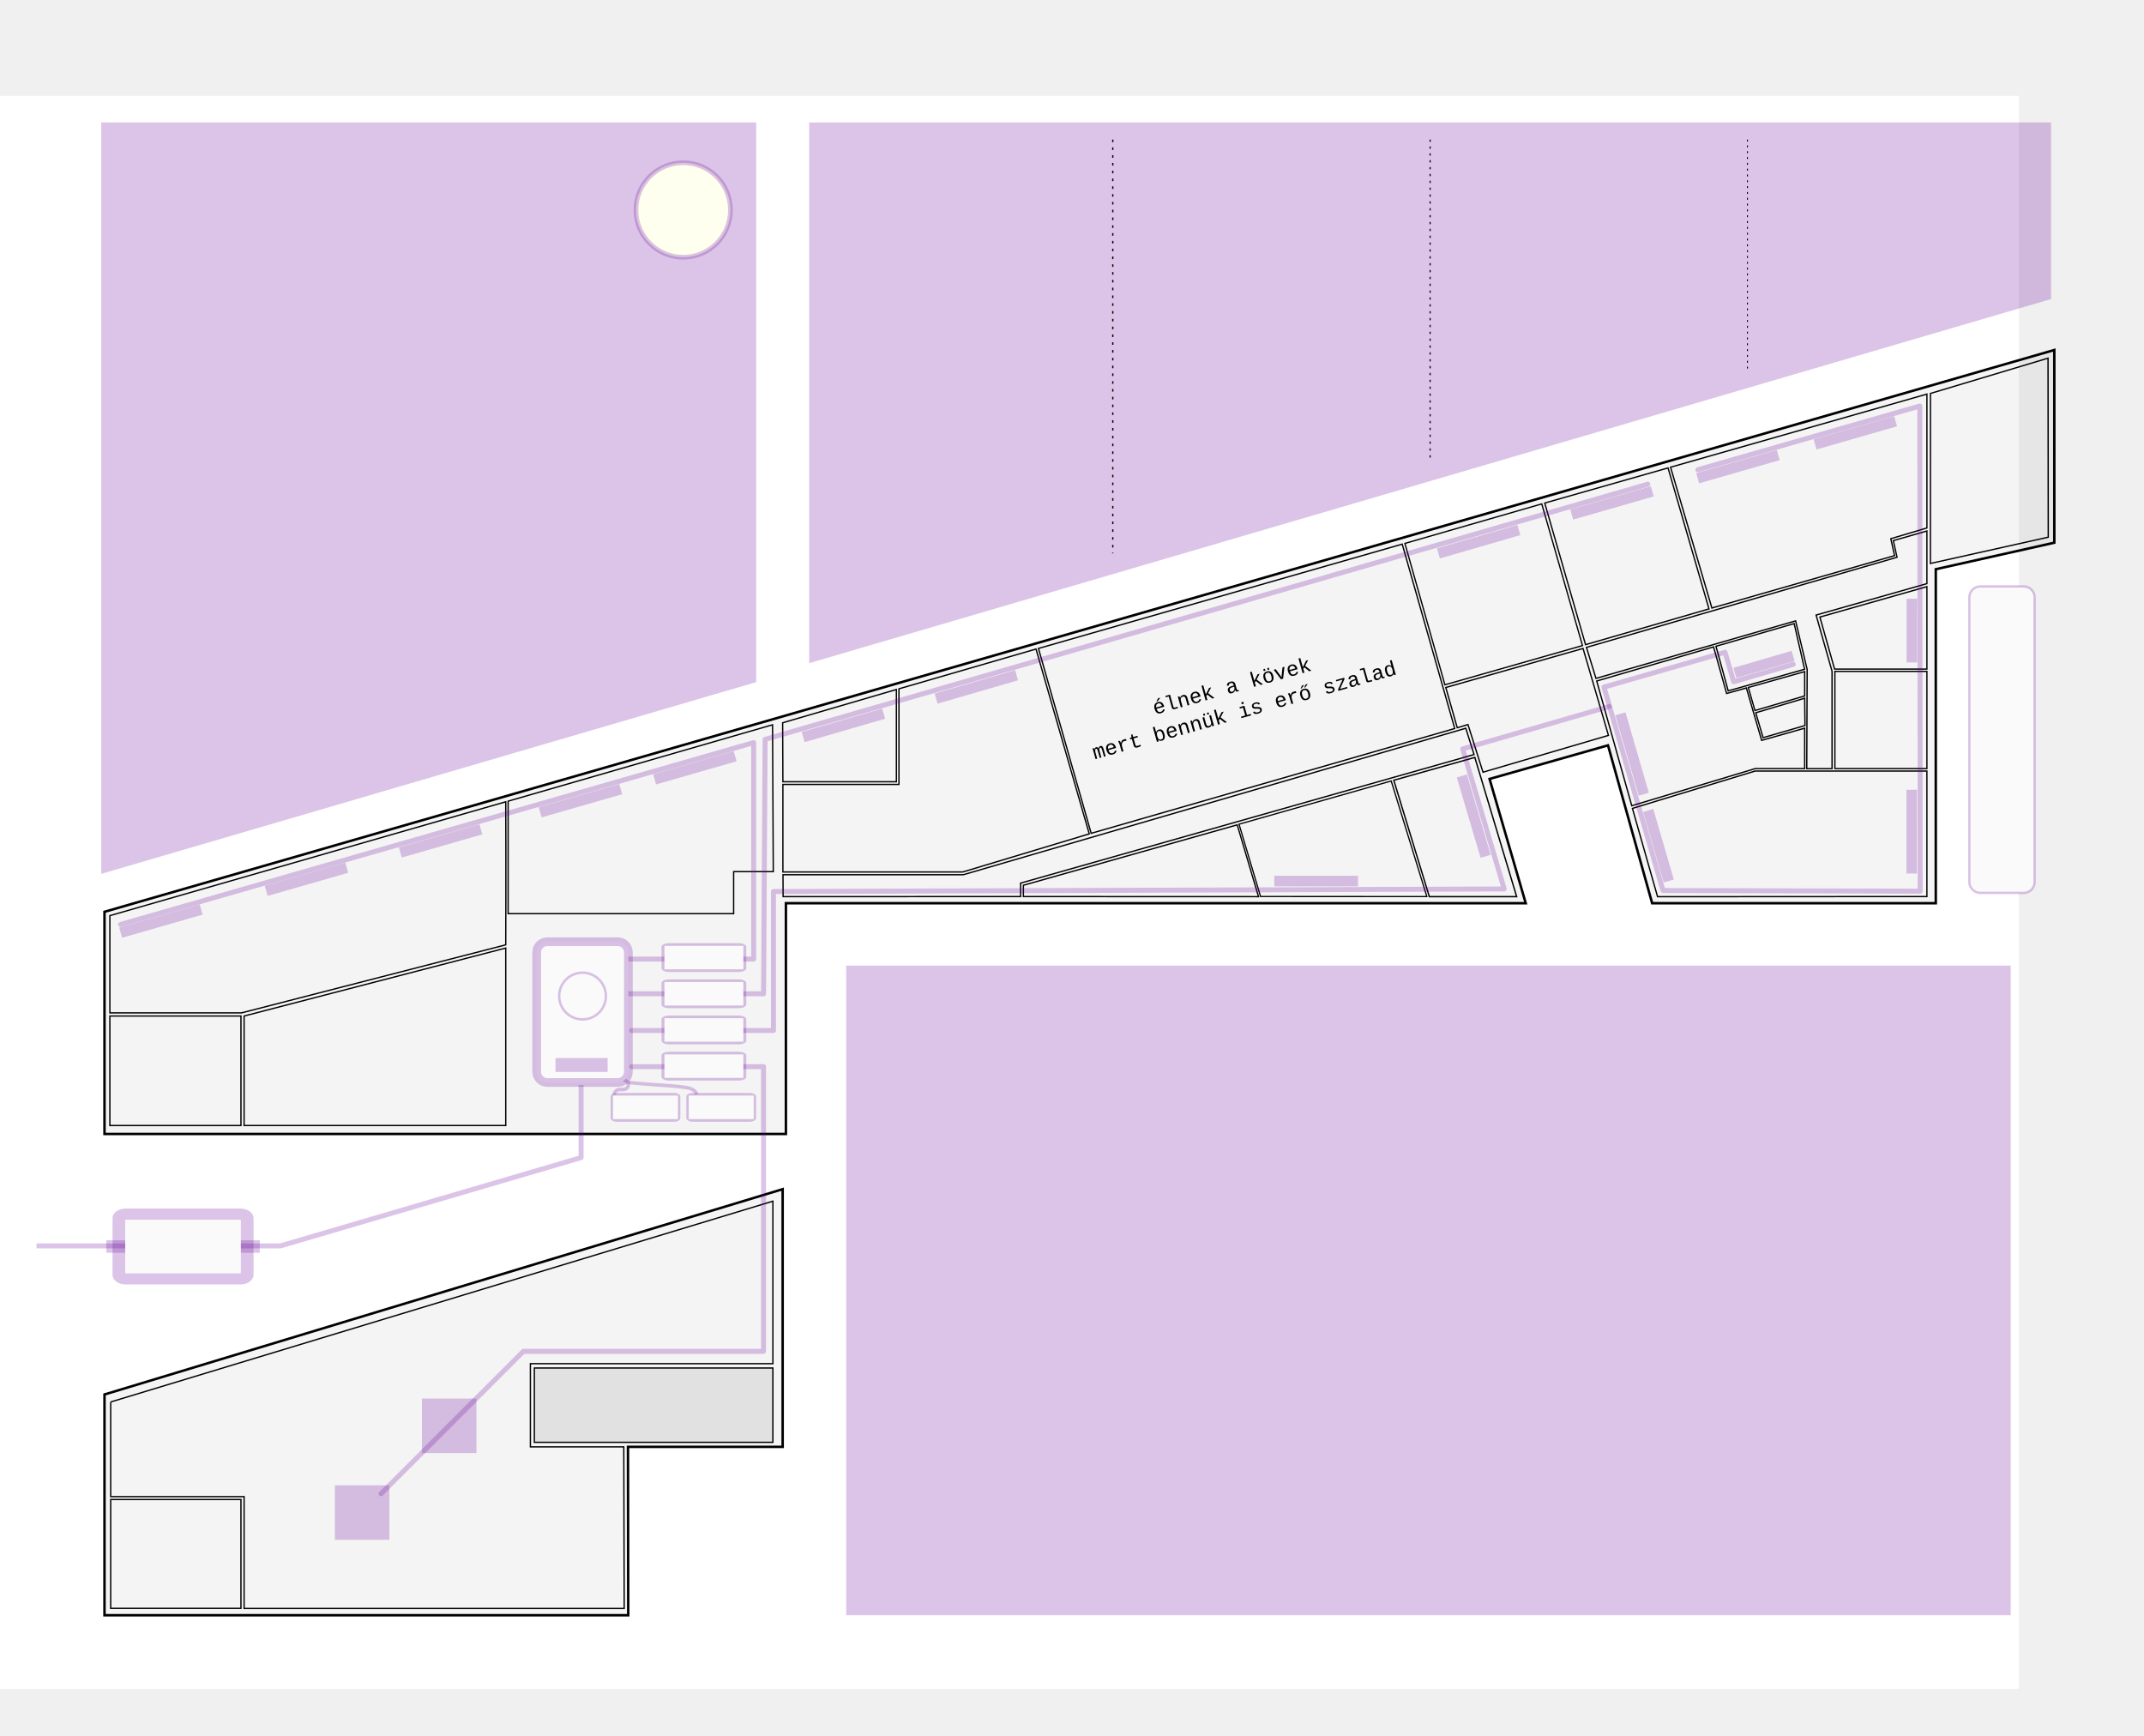
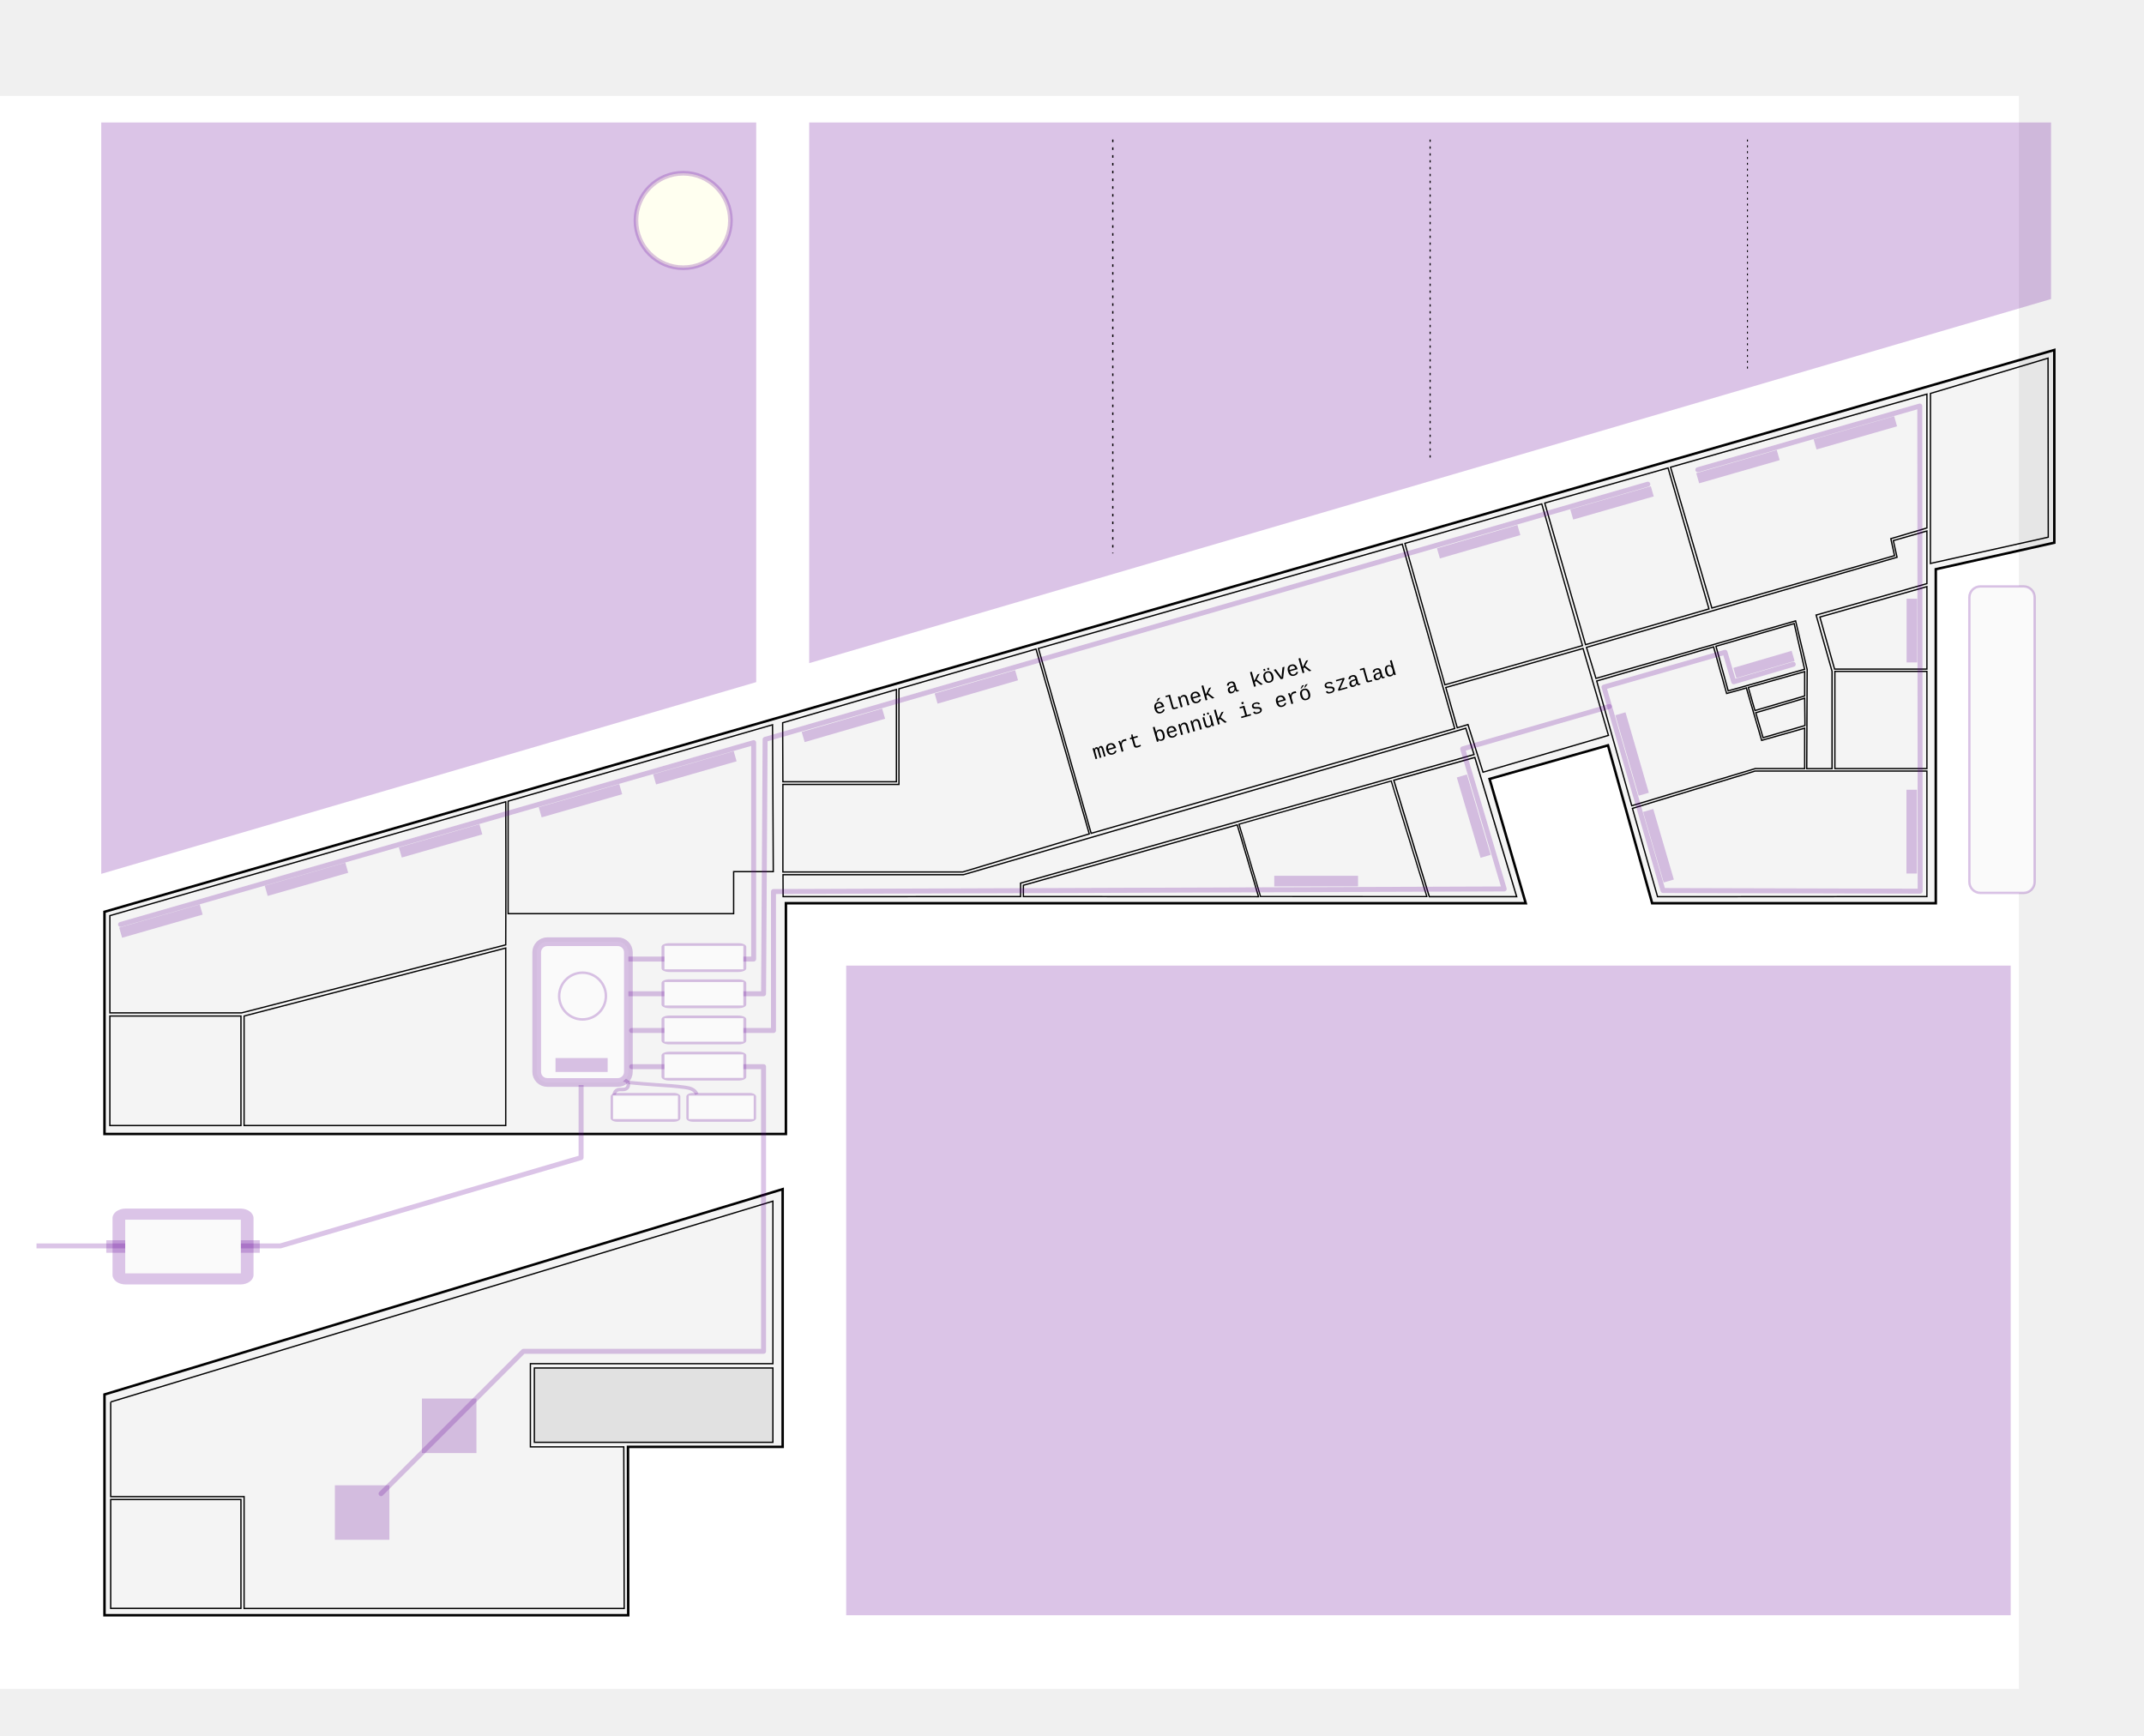
<svg xmlns="http://www.w3.org/2000/svg" width="432.435mm" height="350mm" viewBox="0 0 432.435 350" version="1.1" id="svg5">
  <defs id="defs2">
    </defs>
  <g id="drawing" transform="translate(87.61958,-48.61679)" style="display:inline">
    <rect style="display:inline;opacity:1;fill:#ffffff;fill-opacity:1;stroke:none;stroke-width:0.47;stroke-linecap:butt;stroke-linejoin:round;stroke-miterlimit:4;stroke-dasharray:0.47, 3.759;stroke-dashoffset:0;stroke-opacity:1;stop-color:#000000" id="rect78717" width="416.761" height="321.272" x="-97.173" y="67.955" class="clickthrough" />
    <rect style="opacity:1;fill:#fafafa;fill-opacity:1;stroke:#660099;stroke-width:0.477;stroke-linecap:round;stroke-linejoin:round;stroke-miterlimit:4;stroke-dasharray:none;stroke-opacity:0.231;stop-color:#000000" id="rect4922" width="13.162" height="61.81" x="309.59" y="166.878" ry="2.213" />
    <path style="fill:#000000;fill-opacity:0.045;stroke:#000000;stroke-width:0.5;stroke-linecap:butt;stroke-linejoin:miter;stroke-miterlimit:4;stroke-dasharray:none;stroke-opacity:1" d="m -66.544,232.498 1.9e-4,44.81 h 137.438 l 2.6e-4,-46.537 149.22,1.2e-4 -7.295,-25.065 23.888,-6.778 8.905,31.842 h 57.206 v -67.358 l 23.907,-5.349 v -38.862 z" id="envelope_emelet" />
    <g id="g2208" style="fill:none;stroke:#660099;stroke-opacity:0.231" transform="translate(0,-1.5875)">
      <path style="fill:none;stroke:#660099;stroke-width:0.7;stroke-linecap:butt;stroke-linejoin:miter;stroke-miterlimit:4;stroke-dasharray:none;stroke-opacity:0.231" d="m 38.092,268.038 c 0.216,-0.021 0.438,0.037 0.617,0.16 0.179,0.123 0.312,0.31 0.371,0.519 0.058,0.209 0.041,0.438 -0.048,0.636 -0.089,0.198 -0.25,0.362 -0.445,0.456 -0.252,0.122 -0.543,0.124 -0.823,0.118 -0.28,-0.006 -0.568,-0.018 -0.83,0.081 -0.198,0.074 -0.372,0.211 -0.491,0.385 -0.119,0.174 -0.184,0.386 -0.182,0.597" id="path1031" />
      <path style="fill:none;fill-opacity:1;stroke:#660099;stroke-width:0.7;stroke-linecap:butt;stroke-linejoin:miter;stroke-miterlimit:4;stroke-dasharray:none;stroke-opacity:0.231" d="m 39.121,268.506 c 1.913,0.189 3.828,0.349 5.746,0.482 1.874,0.129 3.752,0.232 5.612,0.495 0.487,0.069 0.98,0.151 1.426,0.358 0.223,0.104 0.433,0.239 0.609,0.41 0.177,0.171 0.319,0.38 0.402,0.611 0.003,0.007 0.005,0.015 0.008,0.022" id="path1035" />
    </g>
    <path style="fill:#000000;fill-opacity:0.045;stroke:#000000;stroke-width:0.5;stroke-linecap:butt;stroke-linejoin:miter;stroke-miterlimit:4;stroke-dasharray:none;stroke-opacity:1" d="m -66.544,329.841 136.783,-41.404 v 51.967 H 39.042 l 0.051,33.958 -105.637,-4e-4 z" id="envelope_foldszint" />
    <path style="fill:#660099;fill-opacity:0.231;stroke:none;stroke-width:0.265px;stroke-linecap:butt;stroke-linejoin:miter;stroke-opacity:1" d="M 75.588,182.353 V 73.313 l 250.482,-2.96e-4 v 35.611 z" id="path91226" class="clickthrough" />
    <rect style="display:inline;opacity:0;fill:#660099;fill-opacity:0.231;stroke:none;stroke-width:1.314;stroke-linecap:butt;stroke-linejoin:round;stroke-miterlimit:4;stroke-dasharray:none;stroke-dashoffset:0;stroke-opacity:0.231;stop-color:#000000" id="rect93623-7" width="58.473" height="31.883" x="267.598" y="73.312" />
    <rect style="display:inline;opacity:0;fill:#660099;fill-opacity:0.231;stroke:none;stroke-width:1.652;stroke-linecap:butt;stroke-linejoin:round;stroke-miterlimit:4;stroke-dasharray:none;stroke-dashoffset:0;stroke-opacity:0.231;stop-color:#000000" id="rect93623-9" width="58.473" height="50.375" x="203.594" y="73.313" />
    <rect style="display:inline;opacity:0;fill:#660099;fill-opacity:0.231;stroke:none;stroke-width:1.933;stroke-linecap:butt;stroke-linejoin:round;stroke-miterlimit:4;stroke-dasharray:none;stroke-dashoffset:0;stroke-opacity:0.231;stop-color:#000000" id="rect93623-6" width="58.473" height="68.96" x="139.591" y="73.313" />
    <rect style="opacity:0;fill:#660099;fill-opacity:0.231;stroke:none;stroke-width:2.178;stroke-linecap:butt;stroke-linejoin:round;stroke-miterlimit:4;stroke-dasharray:none;stroke-dashoffset:0;stroke-opacity:0.231;stop-color:#000000" id="rect93623" width="58.473" height="87.577" x="75.588" y="73.313" />
    <path style="fill:#660099;fill-opacity:0.231;stroke:none;stroke-width:0.265px;stroke-linecap:butt;stroke-linejoin:miter;stroke-opacity:1" d="M 64.905,73.313 H -67.199 V 224.848 L 64.905,186.179 Z" id="path92253" />
    <g id="g2723">
      <path style="display:inline;fill:none;stroke:#000000;stroke-width:0.262;stroke-linecap:butt;stroke-linejoin:miter;stroke-miterlimit:4;stroke-dasharray:0.524, 1.048;stroke-dashoffset:0;stroke-opacity:1" d="M 136.826,76.762 V 160.214" id="path942" />
      <path style="display:inline;fill:none;stroke:#000000;stroke-width:0.231;stroke-linecap:butt;stroke-linejoin:miter;stroke-miterlimit:4;stroke-dasharray:0.461, 0.923;stroke-dashoffset:0;stroke-opacity:1" d="M 200.829,76.762 V 141.429" id="path942-6" />
      <path style="display:inline;fill:none;stroke:#000000;stroke-width:0.196;stroke-linecap:butt;stroke-linejoin:miter;stroke-miterlimit:4;stroke-dasharray:0.391, 0.783;stroke-dashoffset:0;stroke-opacity:1" d="M 264.832,76.762 V 123.305" id="path942-6-3" />
    </g>
    <path style="display:inline;fill:#660099;fill-opacity:0.231;stroke:none;stroke-width:0.256;stroke-linecap:butt;stroke-linejoin:miter;stroke-miterlimit:4;stroke-dasharray:0.256, 3.074;stroke-dashoffset:0;stroke-opacity:1" d="M 317.927,243.35 H 83.054 v 131.012 H 317.927 Z" id="graph" />
    <rect style="display:inline;fill:#660099;fill-opacity:0.231;stroke:none;stroke-width:0.081;stroke-linecap:butt;stroke-linejoin:round;stroke-miterlimit:4;stroke-dasharray:none;stroke-dashoffset:0;stroke-opacity:1;stop-color:#000000" id="rect41701-4" width="30.954" height="2.526" x="-66.18" y="298.739" rx="0" ry="0" />
    <path style="fill:none;stroke:#660099;stroke-width:1;stroke-linecap:butt;stroke-linejoin:round;stroke-miterlimit:4;stroke-dasharray:none;stroke-opacity:0.231" d="m 29.583,267.445 v 14.627 l -60.654,17.807 h -49.188" id="path43866" />
    <rect style="display:inline;fill:#660099;fill-opacity:0.231;stroke:none;stroke-width:0.125;stroke-linecap:round;stroke-linejoin:round;stroke-miterlimit:4;stroke-dasharray:none;stroke-dashoffset:0;stroke-opacity:1;stop-color:#000000" id="rect14422-5" width="28.44" height="15.302" x="-64.923" y="292.351" rx="2.626" ry="1.935" />
    <rect style="display:inline;opacity:1;fill:#fafafa;fill-opacity:1;stroke:none;stroke-width:0.145;stroke-linecap:butt;stroke-linejoin:round;stroke-miterlimit:4;stroke-dasharray:none;stroke-dashoffset:0;stroke-opacity:1;stop-color:#000000" id="rect41701" width="23.323" height="10.824" x="-62.365" y="294.59" rx="0" ry="0" />
    <text xml:space="preserve" style="font-style:normal;font-weight:normal;font-size:4.233px;line-height:1.25;font-family:sans-serif;display:inline;fill:#000000;fill-opacity:1;stroke:none;stroke-width:0.265" x="108.074" y="224.885" id="text4804" transform="rotate(-15.7019)" class="clickthrough">
      <tspan id="tspan4802" style="font-style:normal;font-variant:normal;font-weight:normal;font-stretch:normal;font-size:4.233px;font-family:'Courier New';-inkscape-font-specification:'Courier New';text-align:center;text-anchor:middle;stroke-width:0.265" x="108.074" y="224.885">élnek a kövek</tspan>
      <tspan style="font-style:normal;font-variant:normal;font-weight:normal;font-stretch:normal;font-size:4.233px;font-family:'Courier New';-inkscape-font-specification:'Courier New';text-align:center;text-anchor:middle;stroke-width:0.265" x="108.074" y="230.272" id="tspan8358">mert bennük is erő szalad</tspan>
    </text>
    <path style="fill:none;stroke:#000000;stroke-width:0.265px;stroke-linecap:butt;stroke-linejoin:miter;stroke-opacity:1" d="m 195.203,158.354 -73.374,21.036 10.633,37.284 73.328,-21.14 z" id="room_11" data-room-id="11" />
    <path style="fill:none;fill-opacity:0.08;stroke:#000000;stroke-width:0.265px;stroke-linecap:butt;stroke-linejoin:miter;stroke-opacity:1" d="m 161.923,214.966 -43.129,12.183 v 2.277 l 47.422,0.018 z" id="room_27" data-room-id="27" />
    <path style="fill:none;fill-opacity:0.08;stroke:#000000;stroke-width:0.265px;stroke-linecap:butt;stroke-linejoin:miter;stroke-opacity:1" d="m 279.446,173.059 21.583,-6.136 v 16.636 h -18.624 z" id="room_16" data-room-id="16" />
    <path style="fill:none;stroke:#000000;stroke-width:0.265px;stroke-linecap:butt;stroke-linejoin:miter;stroke-opacity:1" d="m 70.33,229.438 -0.023,-4.42 h 36.385 l 101.331,-29.536 1.665,5.303 -91.461,25.93 v 2.712 z" id="room_24" data-room-id="24" />
    <path style="fill:none;stroke:#000000;stroke-width:0.265px;stroke-linecap:butt;stroke-linejoin:miter;stroke-opacity:1" d="m 236.799,196.92 -25.305,7.426 -3.031,-9.607 -2.162,0.646 -2.309,-8.12 27.681,-7.873 z" id="room_17" data-room-id="17" />
    <path style="fill:none;stroke:#000000;stroke-width:0.265px;stroke-linecap:butt;stroke-linejoin:miter;stroke-opacity:1" d="m 301.029,155.702 v 10.617 l -22.35,6.338 3.215,11.333 v 19.64 h -5.1 l 0.083,-19.993 -2.332,-9.806 -40.264,11.599 -1.917,-6.255 62.64,-18.176 -0.748,-3.357 z" id="room_25" data-room-id="25" />
    <path style="fill:none;fill-opacity:0.08;stroke:#000000;stroke-width:0.265px;stroke-linecap:butt;stroke-linejoin:miter;stroke-opacity:1" d="m 301.029,184.014 1e-5,19.61 h -18.562 v -19.61 z" id="szita_moso" data-temperature-rooms="[25,1,16]" />
    <path style="fill:none;fill-opacity:0.08;stroke:#000000;stroke-width:0.265px;stroke-linecap:butt;stroke-linejoin:miter;stroke-opacity:1" d="m 276.375,184.059 -11.368,3.199 1.336,4.652 10.032,-2.944 z" id="wc1" data-temperature-rooms="[13,25]" />
    <path style="fill:none;fill-opacity:0.08;stroke:#000000;stroke-width:0.265px;stroke-linecap:butt;stroke-linejoin:miter;stroke-opacity:1" d="m 276.375,189.428 0.058,5.508 -8.453,2.447 -1.469,-5.026 z" id="wc2" data-temperature-rooms="[13,25]" />
    <path style="fill:none;fill-opacity:0.08;stroke:#000000;stroke-width:0.265px;stroke-linecap:butt;stroke-linejoin:miter;stroke-opacity:1" d="m 274.254,174.374 -15.77,4.577 2.466,8.993 15.413,-4.358 z" id="ovi_wc" data-temperature-rooms="[13,25]" />
    <path style="display:inline;fill:none;fill-opacity:0.08;stroke:#000000;stroke-width:0.265;stroke-linecap:butt;stroke-linejoin:miter;stroke-miterlimit:4;stroke-dasharray:none;stroke-opacity:1" d="m 14.385,239.808 v 0 l -52.772,13.71 V 275.602 l 52.772,-4.2e-4 z" id="pult" />
    <path style="display:inline;fill:#000000;fill-opacity:0.08;stroke:#000000;stroke-width:0.265px;stroke-linecap:butt;stroke-linejoin:miter;stroke-opacity:1" d="m 68.271,324.5 v 14.989 h -48.113 v -14.989 z" id="lenti_wc" />
    <g id="g912">
      <path style="display:inline;fill:none;stroke:#000000;stroke-width:0.265px;stroke-linecap:butt;stroke-linejoin:miter;stroke-opacity:1" d="m 249.325,142.838 8.335,28.402 36.838,-10.57 -0.748,-3.416 7.28,-2.161 -2.1e-4,-26.997 z" id="room_2" data-room-id="2" />
      <path style="fill:none;fill-opacity:0.08;stroke:#000000;stroke-width:0.265px;stroke-linecap:butt;stroke-linejoin:miter;stroke-opacity:1" d="m 241.5,211.112 -7.071,-25.156 23.571,-6.881 2.633,9.4 3.984,-1.121 3.079,10.574 8.679,-2.461 v 8.156 h -9.986 z" id="room_13" data-room-id="13" />
      <path style="display:inline;fill:none;stroke:#000000;stroke-width:0.265px;stroke-linecap:butt;stroke-linejoin:miter;stroke-opacity:1" d="m 241.632,211.646 24.746,-7.531 h 34.65 v 25.306 l -54.325,0.033 z" id="room_1" data-room-id="1" />
      <path style="display:inline;fill:none;stroke:#000000;stroke-width:0.263px;stroke-linecap:butt;stroke-linejoin:miter;stroke-opacity:1" d="m 223.944,150.065 24.872,-7.081 8.259,28.432 -24.897,7.212 z" id="room_3" data-room-id="3" />
      <path style="display:inline;fill:none;stroke:#000000;stroke-width:0.259px;stroke-linecap:butt;stroke-linejoin:miter;stroke-opacity:1" d="m 223.348,150.241 -27.604,7.966 8.067,28.512 27.748,-7.909 z" id="room_4" data-room-id="4" />
      <path style="display:inline;fill:none;stroke:#000000;stroke-width:0.275px;stroke-linecap:butt;stroke-linejoin:miter;stroke-opacity:1" d="m 193.501,205.969 16.345,-4.603 8.439,28.079 h -17.62 z" id="room_7" data-room-id="7" />
      <path style="display:inline;fill:none;stroke:#000000;stroke-width:0.247px;stroke-linecap:butt;stroke-linejoin:miter;stroke-opacity:1" d="m 192.982,206.118 -30.694,8.717 4.339,14.581 33.543,0.012 z" id="room_6" data-room-id="6" />
      <path style="fill:none;stroke:#000000;stroke-width:0.265px;stroke-linecap:butt;stroke-linejoin:miter;stroke-opacity:1" d="m 121.338,179.509 10.74,37.276 -25.516,7.685 H 70.286 l 2.6e-4,-17.656 h 23.409 v -19.284 z" id="room_5" data-room-id="5" />
      <path style="display:inline;fill:none;stroke:#000000;stroke-width:0.265px;stroke-linecap:butt;stroke-linejoin:miter;stroke-opacity:1" d="m 93.18,187.669 v 18.598 H 70.286 l -0.047,-11.888 z" id="room_12" data-room-id="12" />
      <path style="fill:none;stroke:#000000;stroke-width:0.265px;stroke-linecap:butt;stroke-linejoin:miter;stroke-opacity:1" d="m 68.346,224.399 -0.149,-29.618 -53.33,15.41 v 22.688 h 45.486 l 4.94e-4,-8.48 z" id="room_8" data-room-id="8" />
      <path style="fill:none;stroke:#000000;stroke-width:0.265px;stroke-linecap:butt;stroke-linejoin:miter;stroke-opacity:1" d="m 14.385,210.313 -79.843,22.964 v 19.607 h 26.56 l 53.283,-13.721 c 0,0 0.062,-14.952 -1.64e-4,-28.849 z" id="room_9" data-room-id="9" />
      <path style="fill:none;stroke:#000000;stroke-width:0.265px;stroke-linecap:butt;stroke-linejoin:miter;stroke-opacity:1" d="m -65.267,331.342 133.538,-40.484 v 32.772 h -48.913 v 16.774 h 18.837 l 0.083,32.587 -76.665,4.8e-4 v -22.556 h -26.905 v -19.093" id="room_10" data-room-id="10" />
    </g>
    <path style="fill:none;stroke:#660099;stroke-width:1;stroke-linecap:round;stroke-linejoin:round;stroke-miterlimit:4;stroke-dasharray:none;stroke-opacity:0.231" d="m 39.272,242.029 25.118,-7e-5 V 198.381 l -127.688,36.669" id="path6552" class="clickthrough" />
    <path style="display:inline;fill:none;stroke:#660099;stroke-width:1;stroke-linecap:round;stroke-linejoin:round;stroke-miterlimit:4;stroke-dasharray:none;stroke-opacity:0.231" d="M 39.248,249.029 H 66.39 l 0.31,-51.302 178.035,-51.463" id="path5000" class="clickthrough" />
    <path style="fill:none;stroke:#660099;stroke-width:1;stroke-linecap:round;stroke-linejoin:round;stroke-miterlimit:4;stroke-dasharray:none;stroke-opacity:0.231" d="m 254.823,143.351 44.77,-12.849 0.079,97.843 -51.874,-0.14 -11.906,-41.018 24.416,-7.023 1.757,5.943 12.006,-3.52" id="path1049" />
    <path style="fill:none;stroke:#660099;stroke-width:1;stroke-linecap:round;stroke-linejoin:round;stroke-miterlimit:4;stroke-dasharray:none;stroke-opacity:0.231" d="m 39.777,256.437 28.613,-3.3e-4 1.87e-4,-28.026 147.382,-0.518 -8.374,-28.247 29.575,-8.547" id="path6020" class="clickthrough" />
    <path style="fill:none;stroke:#660099;stroke-width:1;stroke-linecap:round;stroke-linejoin:round;stroke-miterlimit:4;stroke-dasharray:none;stroke-opacity:0.231" d="m 39.801,263.729 26.589,-4.1e-4 v 4.947 52.461 l -48.441,4.1e-4 -28.707,28.707" id="path7279" class="clickthrough" />
    <g id="cycle4_radiators" transform="translate(-4.233333,4.233333)" class="clickthrough">
      <rect style="opacity:1;fill:#660099;fill-opacity:0.231;stroke:none;stroke-width:0.215;stroke-linecap:butt;stroke-linejoin:round;stroke-miterlimit:4;stroke-dasharray:none;stroke-dashoffset:0;stroke-opacity:0.231;stop-color:#000000" id="trafohaz_radiator_2" width="10.995" height="10.995" x="-15.842" y="343.921" />
      <rect style="display:inline;fill:#660099;fill-opacity:0.231;stroke:none;stroke-width:0.215;stroke-linecap:butt;stroke-linejoin:round;stroke-miterlimit:4;stroke-dasharray:none;stroke-dashoffset:0;stroke-opacity:0.231;stop-color:#000000" id="trafohaz_radiator_1" width="10.995" height="10.995" x="1.713" y="326.428" />
    </g>
    <g id="cycle3_radiators" class="clickthrough" transform="translate(0.2305368,1.5875)">
      <rect style="display:inline;fill:#660099;fill-opacity:0.231;stroke:none;stroke-width:0.215;stroke-linecap:butt;stroke-linejoin:round;stroke-miterlimit:4;stroke-dasharray:none;stroke-dashoffset:0;stroke-opacity:0.231;stop-color:#000000" id="kisterem_radiator_2" width="16.898" height="2.128" x="-13.937" y="207.4" ry="0" transform="rotate(-16.0342)" />
      <rect style="display:inline;fill:#660099;fill-opacity:0.231;stroke:none;stroke-width:0.215;stroke-linecap:butt;stroke-linejoin:round;stroke-miterlimit:4;stroke-dasharray:none;stroke-dashoffset:0;stroke-opacity:0.231;stop-color:#000000" id="kisterem_radiator_1" width="16.898" height="2.128" x="-37.952" y="207.406" ry="0" transform="rotate(-16.0342)" />
      <rect style="display:inline;fill:#660099;fill-opacity:0.231;stroke:none;stroke-width:0.215;stroke-linecap:butt;stroke-linejoin:round;stroke-miterlimit:4;stroke-dasharray:none;stroke-dashoffset:0;stroke-opacity:0.231;stop-color:#000000" id="vendegter_radiator_3" width="16.898" height="2.128" x="-67.303" y="207.401" ry="0" transform="rotate(-16.0342)" />
      <rect style="display:inline;fill:#660099;fill-opacity:0.231;stroke:none;stroke-width:0.215;stroke-linecap:butt;stroke-linejoin:round;stroke-miterlimit:4;stroke-dasharray:none;stroke-dashoffset:0;stroke-opacity:0.231;stop-color:#000000" id="vendegter_radiator_2" width="16.898" height="2.128" x="-95.438" y="207.37" ry="0" transform="rotate(-16.0342)" />
      <rect style="display:inline;fill:#660099;fill-opacity:0.231;stroke:none;stroke-width:0.215;stroke-linecap:butt;stroke-linejoin:round;stroke-miterlimit:4;stroke-dasharray:none;stroke-dashoffset:0;stroke-opacity:0.231;stop-color:#000000" id="vendegter_radiator_1" width="16.898" height="2.128" x="-125.985" y="207.369" ry="0" transform="rotate(-16.0342)" />
    </g>
    <g id="cycle1_radiators" class="clickthrough" style="display:inline">
      <rect style="display:inline;fill:#660099;fill-opacity:0.231;stroke:none;stroke-width:0.202;stroke-linecap:butt;stroke-linejoin:round;stroke-miterlimit:4;stroke-dasharray:none;stroke-dashoffset:0;stroke-opacity:0.231;stop-color:#000000" id="oktopusz_szita_radiator_2" data-location-id="oktopusz_szita" data-probes="[]" data-trvs="[&quot;79&quot;]" width="14.824" height="2.128" x="272.182" y="-176.618" ry="0" transform="rotate(73.72126)" />
      <rect style="display:inline;fill:#660099;fill-opacity:0.231;stroke:none;stroke-width:0.215;stroke-linecap:butt;stroke-linejoin:round;stroke-miterlimit:4;stroke-dasharray:none;stroke-dashoffset:0;stroke-opacity:0.231;stop-color:#000000" id="oktopusz_szita_radiator_1" data-trvs="[&quot;77&quot;]" width="16.898" height="2.128" x="207.881" y="-299.028" ry="0" transform="rotate(90)" />
      <rect style="display:inline;fill:#660099;fill-opacity:0.231;stroke:none;stroke-width:0.215;stroke-linecap:butt;stroke-linejoin:round;stroke-miterlimit:4;stroke-dasharray:none;stroke-dashoffset:0;stroke-opacity:0.231;stop-color:#000000" id="golyafeszek_radiator_1" data-location-id="golyafeszek" data-probes="[&quot;ovi_radiatorok_shelly/temperature:100&quot;,&quot;ovi_radiatorok_shelly/temperature:101&quot;]" data-trvs="[&quot;71&quot;]" width="16.898" height="2.128" x="229.459" y="208.713" ry="0" transform="rotate(-16.0342)" />
      <rect style="display:inline;fill:#660099;fill-opacity:0.231;stroke:none;stroke-width:0.215;stroke-linecap:butt;stroke-linejoin:round;stroke-miterlimit:4;stroke-dasharray:none;stroke-dashoffset:0;stroke-opacity:0.231;stop-color:#000000" id="golyafeszek_radiator_2" data-location-id="golyafeszek" data-probes="[&quot;ovi_radiatorok_shelly/temperature:102&quot;,&quot;ovi_radiatorok_shelly/temperature:103&quot;]" data-trvs="[&quot;75&quot;]" width="16.898" height="2.128" x="204.819" y="208.732" ry="0" transform="rotate(-16.0342)" />
      <rect style="display:inline;fill:#660099;fill-opacity:0.231;stroke:none;stroke-width:0.183;stroke-linecap:butt;stroke-linejoin:round;stroke-miterlimit:4;stroke-dasharray:none;stroke-dashoffset:0;stroke-opacity:0.231;stop-color:#000000" id="golyafeszek_wc_radiator_1" width="12.244" height="2.128" x="199.997" y="249.529" ry="0" transform="matrix(0.959728,-0.2809309,0.2807371,0.9597847,0,0)" />
      <rect style="display:inline;fill:#660099;fill-opacity:0.231;stroke:none;stroke-width:0.215;stroke-linecap:butt;stroke-linejoin:round;stroke-miterlimit:4;stroke-dasharray:none;stroke-dashoffset:0;stroke-opacity:0.231;stop-color:#000000" id="gepmuhely_radiator_1" data-trvs="[&quot;57&quot;]" width="16.898" height="2.128" x="251.623" y="-177.097" ry="0" transform="rotate(73.80998)" />
      <rect style="display:inline;fill:#660099;fill-opacity:0.231;stroke:none;stroke-width:0.188;stroke-linecap:butt;stroke-linejoin:round;stroke-miterlimit:4;stroke-dasharray:none;stroke-dashoffset:0;stroke-opacity:0.231;stop-color:#000000" id="kistargyalo_radiator_1" width="12.853" height="2.128" x="169.357" y="-299.062" ry="0" transform="rotate(90)" />
      <rect style="display:inline;fill:#660099;fill-opacity:0.231;stroke:none;stroke-width:0.215;stroke-linecap:butt;stroke-linejoin:round;stroke-miterlimit:4;stroke-dasharray:none;stroke-dashoffset:0;stroke-opacity:0.231;stop-color:#000000" id="golyairoda_radiator_1" data-trvs="[&quot;65&quot;]" width="16.898" height="2.128" x="255.466" y="-141.601" ry="0" transform="rotate(73.52075)" />
      <rect style="opacity:1;fill:#660099;fill-opacity:0.231;stroke:none;stroke-width:0.215;stroke-linecap:butt;stroke-linejoin:round;stroke-miterlimit:4;stroke-dasharray:none;stroke-dashoffset:0;stroke-opacity:0.231;stop-color:#000000" id="studio_radiator_1" data-trvs="[&quot;69&quot;]" width="16.898" height="2.128" x="169.392" y="225.243" ry="0" />
    </g>
    <g id="cycle2_radiators" class="clickthrough">
      <rect style="display:inline;fill:#660099;fill-opacity:0.231;stroke:none;stroke-width:0.215;stroke-linecap:butt;stroke-linejoin:round;stroke-miterlimit:4;stroke-dasharray:none;stroke-dashoffset:0;stroke-opacity:0.231;stop-color:#000000" id="merce_radiator_1" data-trvs="[&quot;63&quot;]" width="16.898" height="2.128" x="44.34" y="209.133" ry="0" transform="rotate(-16.19002)" />
      <rect style="display:inline;fill:#660099;fill-opacity:0.231;stroke:none;stroke-width:0.215;stroke-linecap:butt;stroke-linejoin:round;stroke-miterlimit:4;stroke-dasharray:none;stroke-dashoffset:0;stroke-opacity:0.231;stop-color:#000000" id="merce_targyalo_radiator_1" data-display-label="Diós Edit" data-trvs="[&quot;53&quot;]" width="16.898" height="2.128" x="16.429" y="209.104" ry="0" transform="rotate(-16.19002)" />
      <rect style="display:inline;fill:#660099;fill-opacity:0.231;stroke:none;stroke-width:0.215;stroke-linecap:butt;stroke-linejoin:round;stroke-miterlimit:4;stroke-dasharray:none;stroke-dashoffset:0;stroke-opacity:0.231;stop-color:#000000" id="pk_radiator_1" data-trvs="[&quot;42&quot;]" width="16.898" height="2.128" x="178.386" y="208.742" ry="0" transform="rotate(-16.0342)" />
      <rect style="display:inline;fill:#660099;fill-opacity:0.231;stroke:none;stroke-width:0.215;stroke-linecap:butt;stroke-linejoin:round;stroke-miterlimit:4;stroke-dasharray:none;stroke-dashoffset:0;stroke-opacity:0.231;stop-color:#000000" id="szgk_radiator_1" data-trvs="[&quot;59&quot;]" width="16.898" height="2.128" x="149.803" y="209.262" ry="0" transform="rotate(-16.19002)" />
    </g>
    <rect style="opacity:1;fill:#fafafa;fill-opacity:1;stroke:#660099;stroke-width:1.755;stroke-linecap:round;stroke-linejoin:round;stroke-miterlimit:4;stroke-dasharray:none;stroke-dashoffset:0;stroke-opacity:0.231;stop-color:#000000" id="rect14620" width="18.49" height="28.387" x="20.631" y="238.532" ry="2.14" />
    <rect style="opacity:1;fill:#660099;fill-opacity:0.231;stroke:none;stroke-width:0.204;stroke-linecap:round;stroke-linejoin:round;stroke-miterlimit:4;stroke-dasharray:none;stroke-dashoffset:0;stroke-opacity:0.79;stop-color:#000000" id="rect14422" width="10.515" height="2.803" x="24.427" y="261.996" class="clickthrough" />
    <circle style="display:inline;fill:none;fill-opacity:0.231;stroke:#660099;stroke-width:0.5;stroke-linecap:butt;stroke-linejoin:round;stroke-miterlimit:4;stroke-dasharray:none;stroke-dashoffset:0;stroke-opacity:0.231;stop-color:#000000" id="path79704-9" cx="29.876" cy="249.491" r="4.713" class="clickthrough" />
    <rect style="display:inline;fill:#660099;fill-opacity:0.231;stroke:none;stroke-width:0.06;stroke-linecap:round;stroke-linejoin:round;stroke-miterlimit:4;stroke-dasharray:none;stroke-dashoffset:0;stroke-opacity:1;stop-color:#000000" id="rect14422-5-7" width="17.096" height="5.811" x="45.805" y="238.826" rx="1.579" ry="0.735" />
    <rect style="display:inline;fill:#fafafa;fill-opacity:1;stroke:none;stroke-width:0.079;stroke-linecap:butt;stroke-linejoin:round;stroke-miterlimit:4;stroke-dasharray:none;stroke-dashoffset:0;stroke-opacity:1;stop-color:#000000" id="rect41701-6" width="15.917" height="4.736" x="46.395" y="239.364" rx="0" ry="0" />
    <rect style="display:inline;fill:#660099;fill-opacity:0.231;stroke:none;stroke-width:0.06;stroke-linecap:round;stroke-linejoin:round;stroke-miterlimit:4;stroke-dasharray:none;stroke-dashoffset:0;stroke-opacity:1;stop-color:#000000" id="rect14422-5-7-4" width="17.096" height="5.811" x="45.805" y="246.125" rx="1.579" ry="0.735" />
    <rect style="display:inline;fill:#fafafa;fill-opacity:1;stroke:none;stroke-width:0.079;stroke-linecap:butt;stroke-linejoin:round;stroke-miterlimit:4;stroke-dasharray:none;stroke-dashoffset:0;stroke-opacity:1;stop-color:#000000" id="rect41701-6-7" width="15.917" height="4.736" x="46.395" y="246.662" rx="0" ry="0" />
    <rect style="display:inline;fill:#660099;fill-opacity:0.231;stroke:none;stroke-width:0.06;stroke-linecap:round;stroke-linejoin:round;stroke-miterlimit:4;stroke-dasharray:none;stroke-dashoffset:0;stroke-opacity:1;stop-color:#000000" id="rect14422-5-7-4-3" width="17.096" height="5.811" x="45.805" y="253.423" rx="1.579" ry="0.735" />
    <rect style="display:inline;fill:#fafafa;fill-opacity:1;stroke:none;stroke-width:0.079;stroke-linecap:butt;stroke-linejoin:round;stroke-miterlimit:4;stroke-dasharray:none;stroke-dashoffset:0;stroke-opacity:1;stop-color:#000000" id="rect41701-6-7-6" width="15.917" height="4.736" x="46.395" y="253.961" rx="0" ry="0" />
    <rect style="display:inline;fill:#660099;fill-opacity:0.231;stroke:none;stroke-width:0.06;stroke-linecap:round;stroke-linejoin:round;stroke-miterlimit:4;stroke-dasharray:none;stroke-dashoffset:0;stroke-opacity:1;stop-color:#000000" id="rect14422-5-7-4-5" width="17.096" height="5.811" x="45.805" y="260.722" rx="1.579" ry="0.735" />
    <rect style="display:inline;fill:#660099;fill-opacity:0.231;stroke:none;stroke-width:0.054;stroke-linecap:round;stroke-linejoin:round;stroke-miterlimit:4;stroke-dasharray:none;stroke-dashoffset:0;stroke-opacity:1;stop-color:#000000" id="rect14422-5-7-4-5-7" width="14.07" height="5.811" x="35.535" y="269.029" rx="1.299" ry="0.735" />
    <rect style="display:inline;fill:#660099;fill-opacity:0.231;stroke:none;stroke-width:0.054;stroke-linecap:round;stroke-linejoin:round;stroke-miterlimit:4;stroke-dasharray:none;stroke-dashoffset:0;stroke-opacity:1;stop-color:#000000" id="rect14422-5-7-4-5-7-6" width="14.07" height="5.811" x="50.813" y="269.029" rx="1.299" ry="0.735" />
    <rect style="display:inline;fill:#fafafa;fill-opacity:1;stroke:none;stroke-width:0.079;stroke-linecap:butt;stroke-linejoin:round;stroke-miterlimit:4;stroke-dasharray:none;stroke-dashoffset:0;stroke-opacity:1;stop-color:#000000" id="rect41701-6-7-66" width="15.917" height="4.736" x="46.395" y="261.26" rx="0" ry="0" />
    <rect style="display:inline;fill:#fafafa;fill-opacity:1;stroke:none;stroke-width:0.072;stroke-linecap:butt;stroke-linejoin:round;stroke-miterlimit:4;stroke-dasharray:none;stroke-dashoffset:0;stroke-opacity:1;stop-color:#000000" id="rect41701-6-7-66-0" width="13.099" height="4.736" x="36.02" y="269.567" rx="0" ry="0" />
    <rect style="display:inline;fill:#fafafa;fill-opacity:1;stroke:none;stroke-width:0.072;stroke-linecap:butt;stroke-linejoin:round;stroke-miterlimit:4;stroke-dasharray:none;stroke-dashoffset:0;stroke-opacity:1;stop-color:#000000" id="rect41701-6-7-66-0-7" width="13.099" height="4.736" x="51.298" y="269.567" rx="0" ry="0" />
    <path style="fill:none;fill-opacity:0.281;stroke:none;stroke-width:0.265;stroke-linecap:butt;stroke-linejoin:miter;stroke-miterlimit:4;stroke-dasharray:0.265, 3.18;stroke-dashoffset:0;stroke-opacity:1" d="M 15.84,241.412 H 66.448 v 31.712 H 15.84 Z" id="control" />
    <path style="fill:none;stroke:#000000;stroke-width:0.265px;stroke-linecap:butt;stroke-linejoin:miter;stroke-opacity:1" d="m -65.46,253.518 -3.08e-4,22.084 h 26.44 v -22.084 z" id="path1778" />
    <path style="display:inline;fill:none;stroke:#000000;stroke-width:0.265px;stroke-linecap:butt;stroke-linejoin:miter;stroke-opacity:1" d="m -65.292,351.023 1.5e-5,21.951 26.271,1.1e-4 v -21.951 z" id="path1778-9" />
    <path style="fill:none;stroke:#000000;stroke-width:0.265px;stroke-linecap:butt;stroke-linejoin:miter;stroke-opacity:1" d="m 301.748,127.959 23.713,-7.111 0.042,36.101 -23.767,5.302 z" id="path2935" />
-     <circle style="fill:#fffff0;fill-opacity:1;stroke:#660099;stroke-width:0.943;stroke-linecap:round;stroke-miterlimit:4;stroke-dasharray:none;stroke-opacity:0.231;stop-color:#000000" id="path1222" cx="50.177" cy="90.966" r="9.529" />
+     <circle style="fill:#fffff0;fill-opacity:1;stroke:#660099;stroke-width:0.943;stroke-linecap:round;stroke-miterlimit:4;stroke-dasharray:none;stroke-opacity:0.231;stop-color:#000000" id="path1222" cx="50.177" cy="93.083" r="9.529" />
  </g>
</svg>
